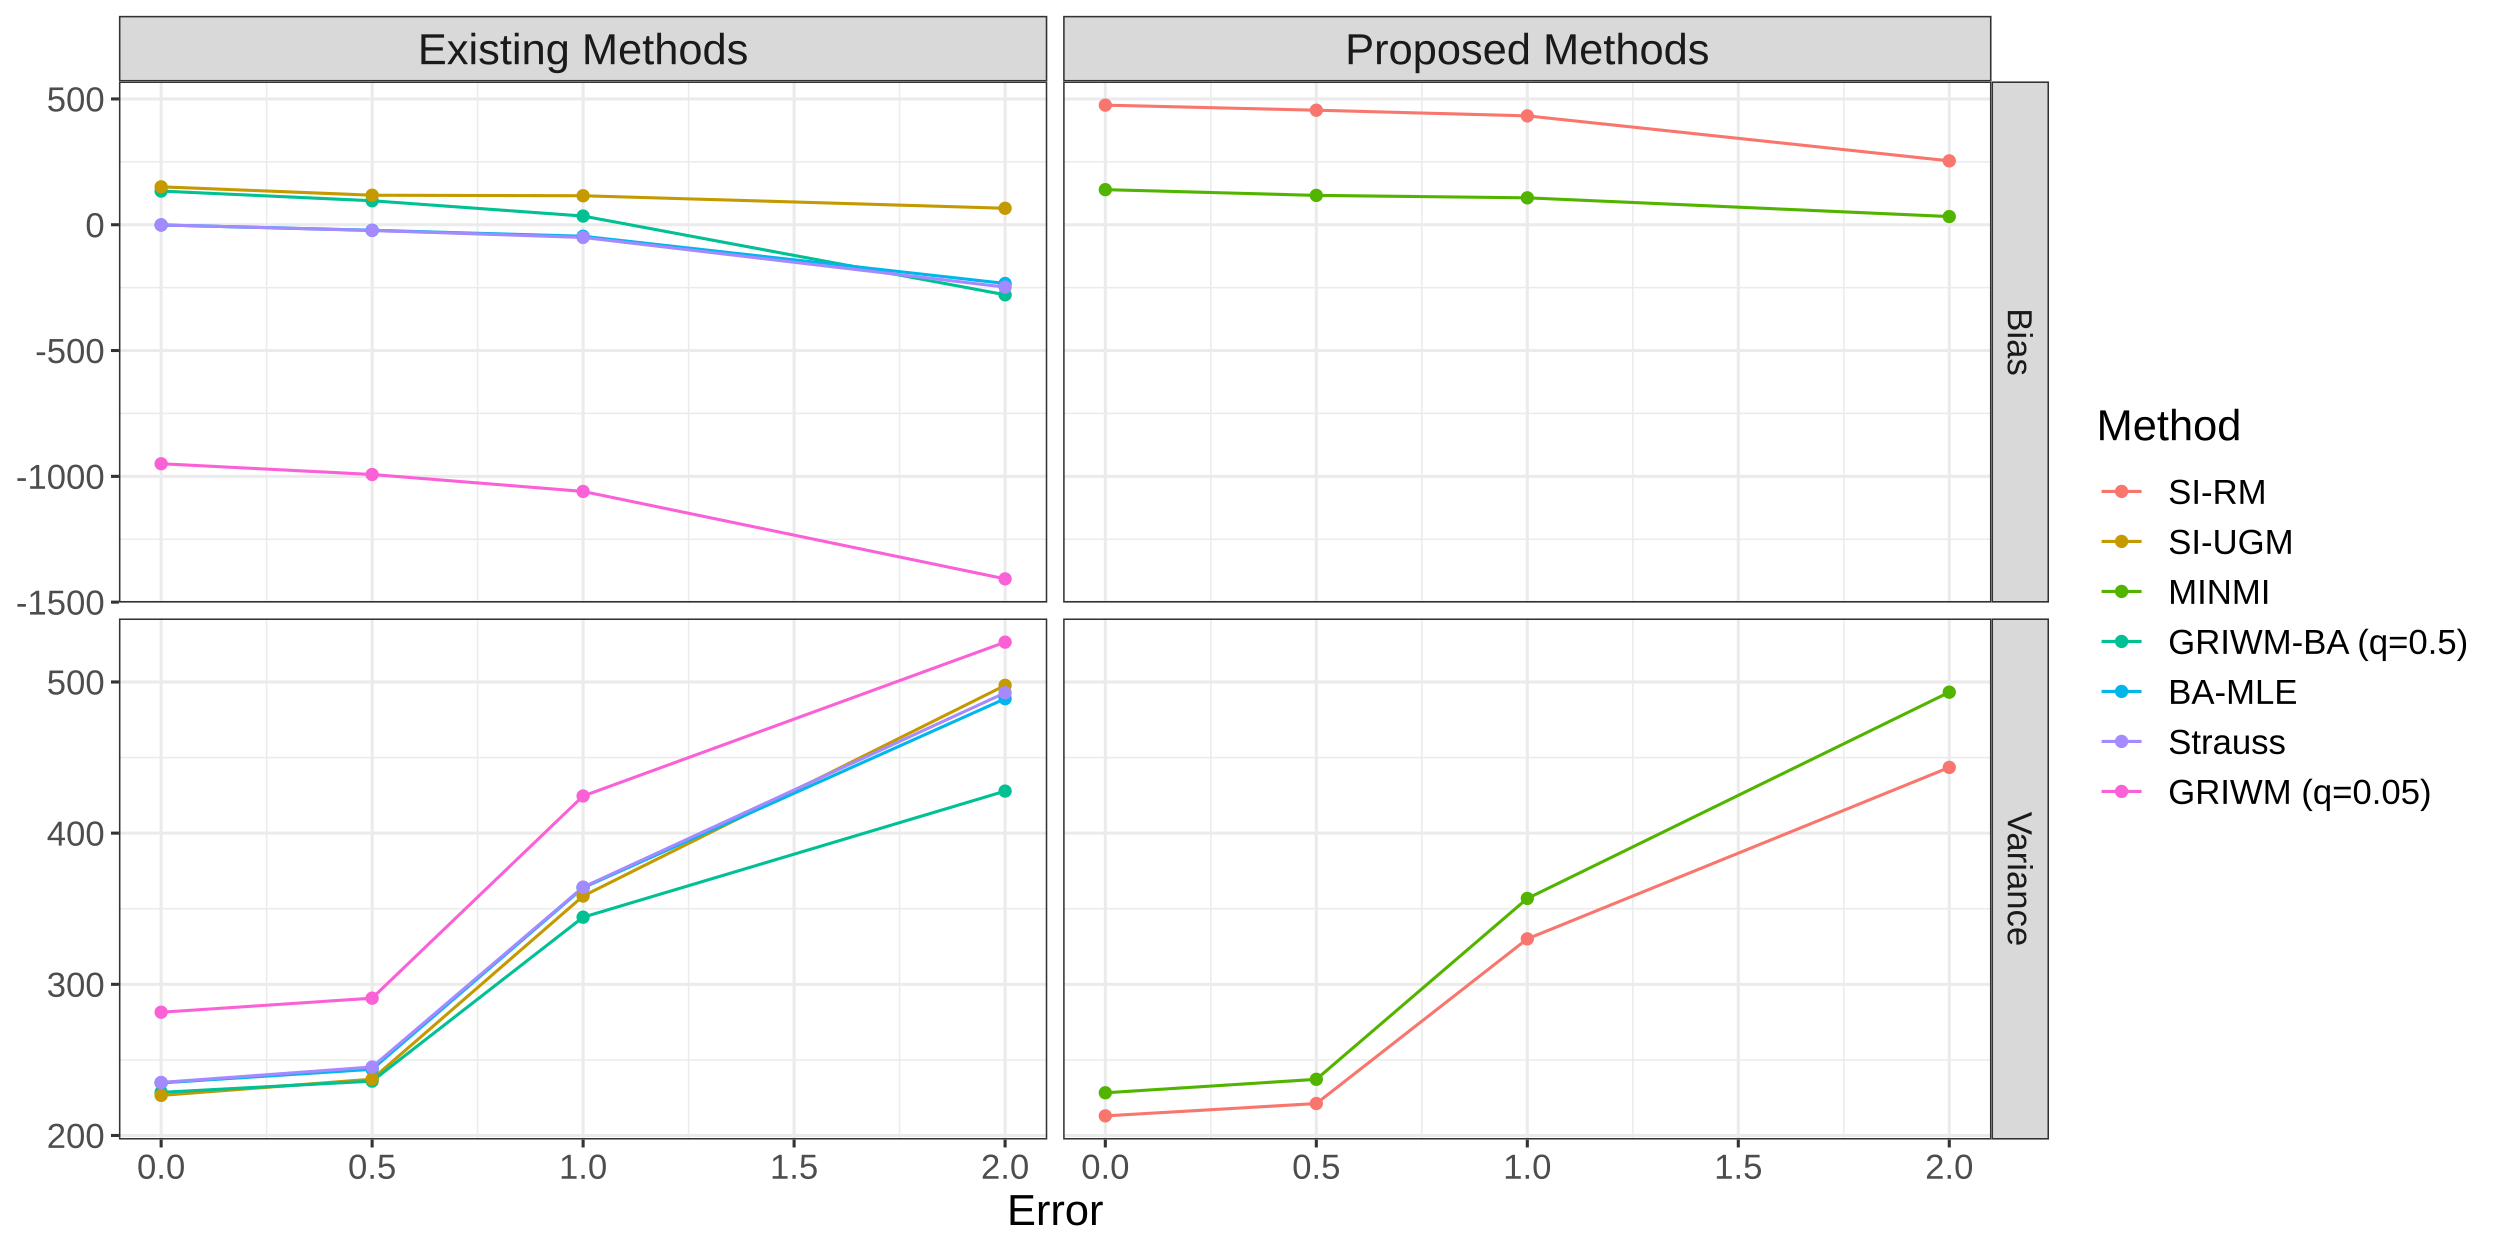
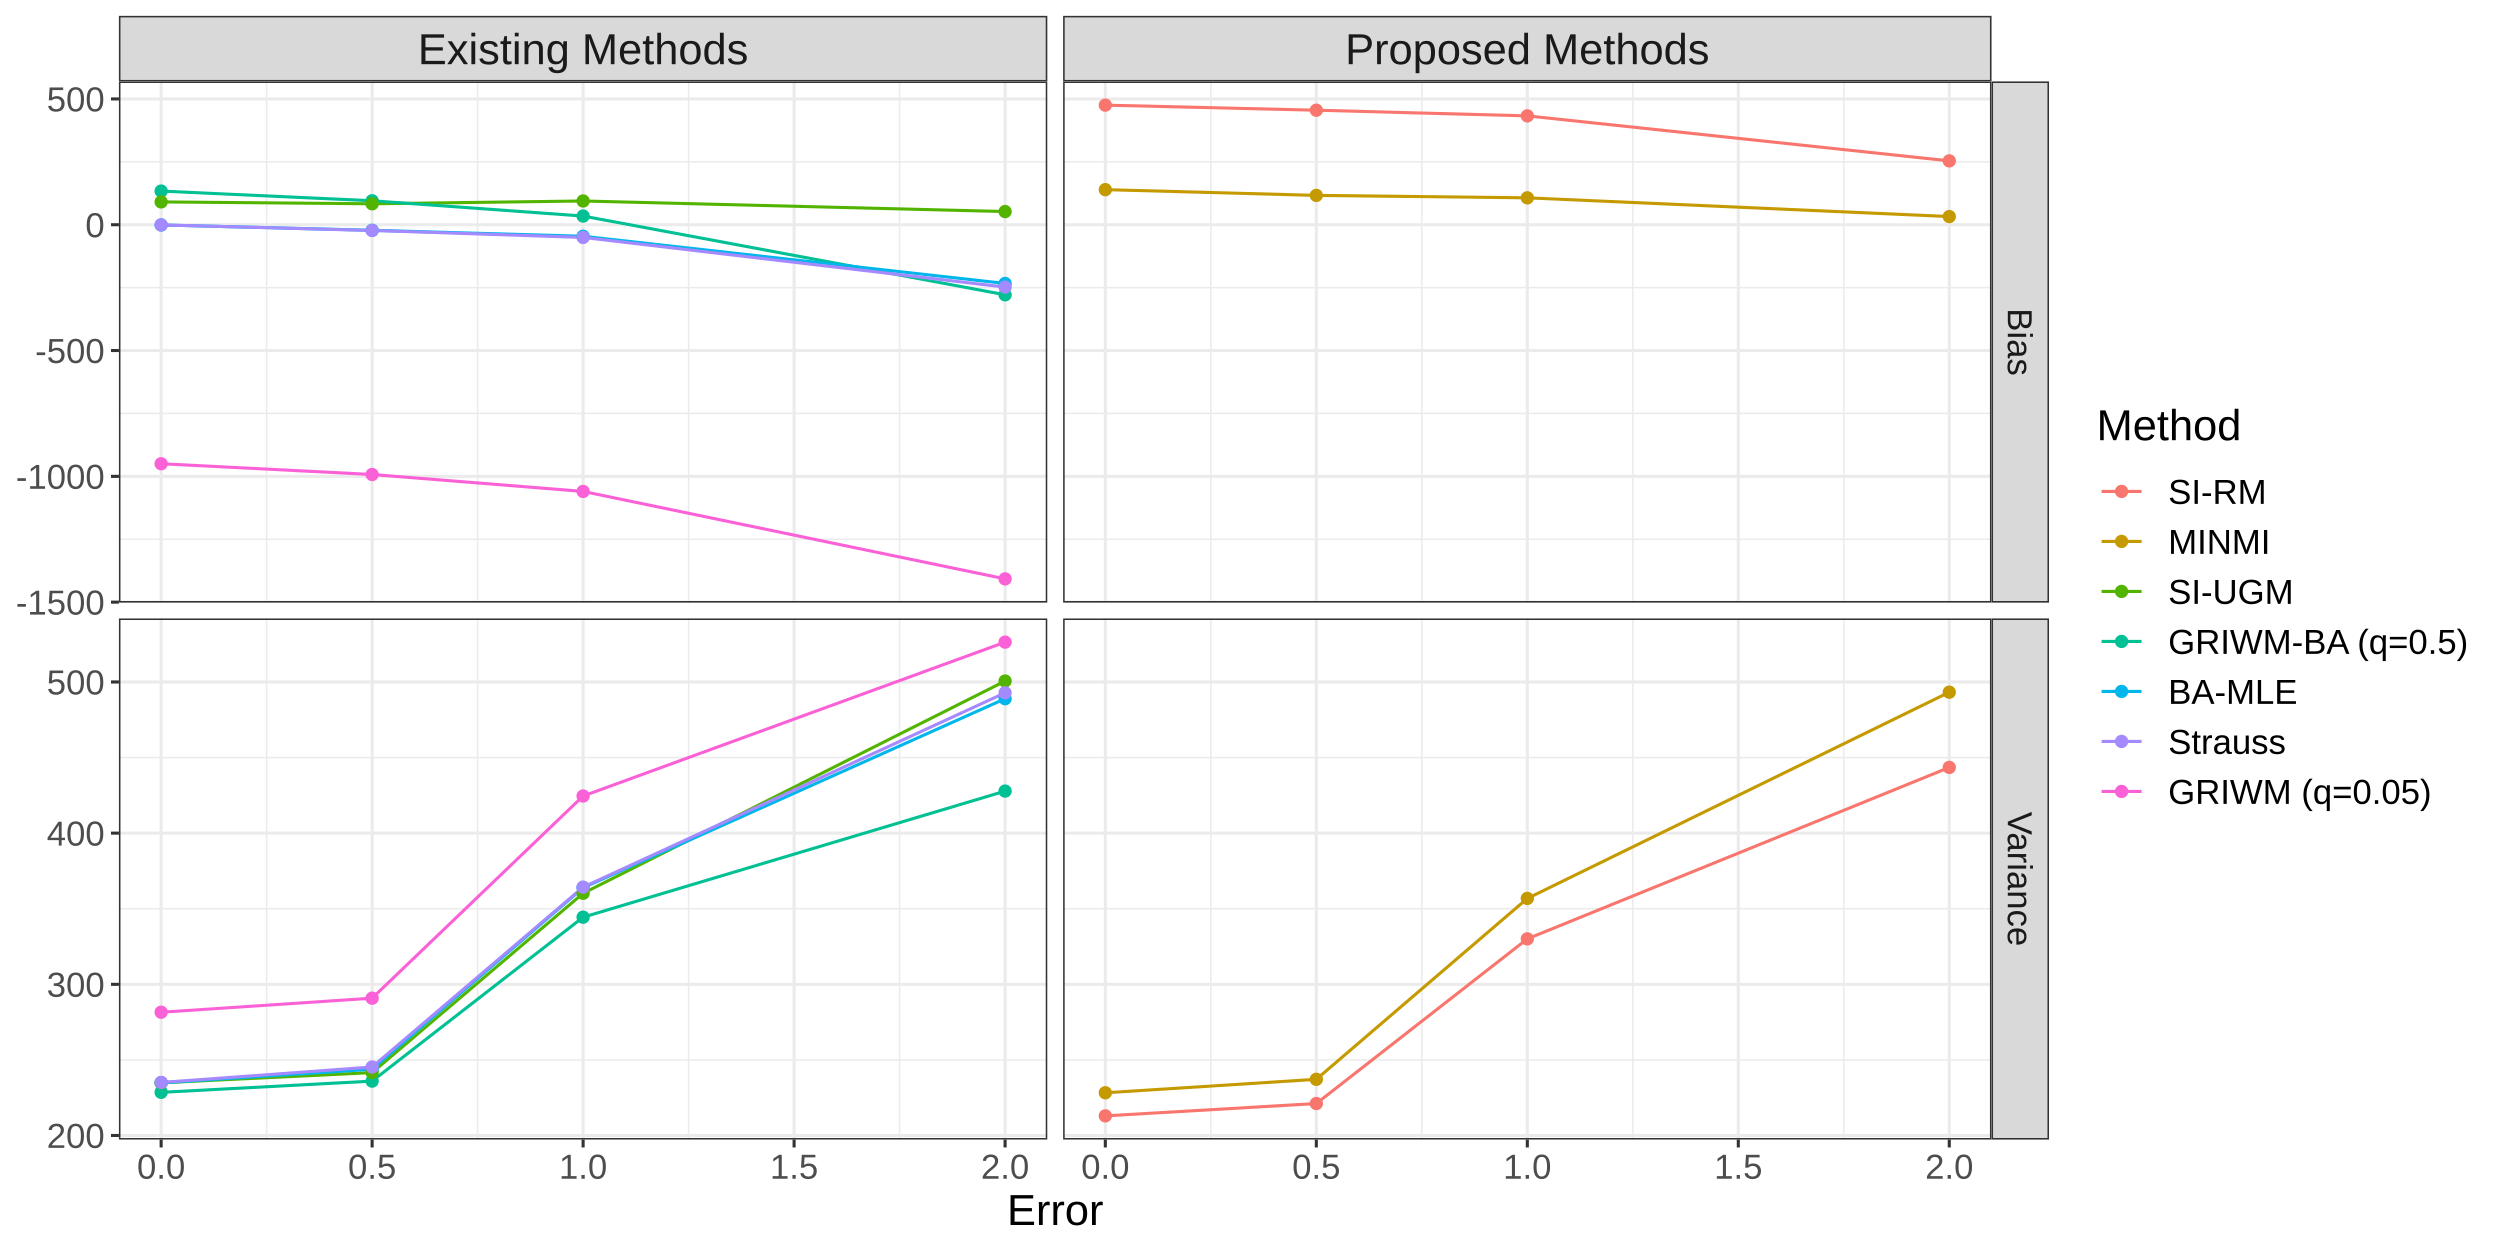
<svg xmlns="http://www.w3.org/2000/svg" class="svglite" width="864.00pt" height="432.00pt" viewBox="0 0 864.00 432.00">
  <defs>
    <style type="text/css">
    .svglite line, .svglite polyline, .svglite polygon, .svglite path, .svglite rect, .svglite circle {
      fill: none;
      stroke: #000000;
      stroke-linecap: round;
      stroke-linejoin: round;
      stroke-miterlimit: 10.00;
    }
    .svglite text {
      white-space: pre;
    }
  </style>
  </defs>
  <rect width="100%" height="100%" style="stroke: none; fill: #FFFFFF;" />
  <defs>
    <clipPath id="cpMC4wMHw4NjQuMDB8MC4wMHw0MzIuMDA=">
      <rect x="0.00" y="0.00" width="864.00" height="432.00" />
    </clipPath>
  </defs>
  <g clip-path="url(#cpMC4wMHw4NjQuMDB8MC4wMHw0MzIuMDA=)">
    <rect x="0.00" y="0" width="864.00" height="432.00" style="stroke-width: 1.07; stroke: #FFFFFF; fill: #FFFFFF;" />
  </g>
  <defs>
    <clipPath id="cpNDEuMTB8MzYxLjk0fDI4LjE1fDIwOC4yNQ==">
      <rect x="41.10" y="28.15" width="320.84" height="180.10" />
    </clipPath>
  </defs>
  <g clip-path="url(#cpNDEuMTB8MzYxLjk0fDI4LjE1fDIwOC4yNQ==)">
    <rect x="41.10" y="28.15" width="320.84" height="180.10" style="stroke-width: 1.07; stroke: none; fill: #FFFFFF;" />
    <polyline points="41.10,186.37 361.94,186.37 " style="stroke-width: 0.53; stroke: #EBEBEB; stroke-linecap: butt;" />
    <polyline points="41.10,142.89 361.94,142.89 " style="stroke-width: 0.53; stroke: #EBEBEB; stroke-linecap: butt;" />
    <polyline points="41.10,99.41 361.94,99.41 " style="stroke-width: 0.53; stroke: #EBEBEB; stroke-linecap: butt;" />
    <polyline points="41.10,55.93 361.94,55.93 " style="stroke-width: 0.53; stroke: #EBEBEB; stroke-linecap: butt;" />
    <polyline points="92.15,208.25 92.15,28.15 " style="stroke-width: 0.53; stroke: #EBEBEB; stroke-linecap: butt;" />
    <polyline points="165.06,208.25 165.06,28.15 " style="stroke-width: 0.53; stroke: #EBEBEB; stroke-linecap: butt;" />
    <polyline points="237.98,208.25 237.98,28.15 " style="stroke-width: 0.53; stroke: #EBEBEB; stroke-linecap: butt;" />
    <polyline points="310.90,208.25 310.90,28.15 " style="stroke-width: 0.53; stroke: #EBEBEB; stroke-linecap: butt;" />
    <polyline points="41.10,208.10 361.94,208.10 " style="stroke-width: 1.07; stroke: #EBEBEB; stroke-linecap: butt;" />
    <polyline points="41.10,164.63 361.94,164.63 " style="stroke-width: 1.07; stroke: #EBEBEB; stroke-linecap: butt;" />
    <polyline points="41.10,121.15 361.94,121.15 " style="stroke-width: 1.07; stroke: #EBEBEB; stroke-linecap: butt;" />
    <polyline points="41.10,77.67 361.94,77.67 " style="stroke-width: 1.07; stroke: #EBEBEB; stroke-linecap: butt;" />
    <polyline points="41.10,34.19 361.94,34.19 " style="stroke-width: 1.07; stroke: #EBEBEB; stroke-linecap: butt;" />
    <polyline points="55.69,208.25 55.69,28.15 " style="stroke-width: 1.07; stroke: #EBEBEB; stroke-linecap: butt;" />
    <polyline points="128.61,208.25 128.61,28.15 " style="stroke-width: 1.07; stroke: #EBEBEB; stroke-linecap: butt;" />
    <polyline points="201.52,208.25 201.52,28.15 " style="stroke-width: 1.07; stroke: #EBEBEB; stroke-linecap: butt;" />
    <polyline points="274.44,208.25 274.44,28.15 " style="stroke-width: 1.07; stroke: #EBEBEB; stroke-linecap: butt;" />
    <polyline points="347.36,208.25 347.36,28.15 " style="stroke-width: 1.07; stroke: #EBEBEB; stroke-linecap: butt;" />
-     <polyline points="55.69,64.57 128.61,67.47 201.52,67.65 347.36,71.98 " style="stroke-width: 1.07; stroke: #C49A00; stroke-linecap: butt;" />
+     <polyline points="55.69,69.78 128.61,70.43 201.52,69.46 347.36,73.12 " style="stroke-width: 1.07; stroke: #53B400; stroke-linecap: butt;" />
    <polyline points="55.69,66.04 128.61,69.39 201.52,74.67 347.36,101.88 " style="stroke-width: 1.07; stroke: #00C094; stroke-linecap: butt;" />
    <polyline points="55.69,77.75 128.61,79.59 201.52,81.65 347.36,97.97 " style="stroke-width: 1.07; stroke: #00B6EB; stroke-linecap: butt;" />
    <polyline points="55.69,77.73 128.61,79.65 201.52,82.06 347.36,99.23 " style="stroke-width: 1.07; stroke: #A58AFF; stroke-linecap: butt;" />
    <polyline points="55.69,160.27 128.61,163.99 201.52,169.84 347.36,200.06 " style="stroke-width: 1.07; stroke: #FB61D7; stroke-linecap: butt;" />
    <circle cx="55.69" cy="77.75" r="1.95" style="stroke-width: 0.71; stroke: #00B6EB; fill: #00B6EB;" />
    <circle cx="55.69" cy="66.04" r="1.95" style="stroke-width: 0.71; stroke: #00C094; fill: #00C094;" />
    <circle cx="55.69" cy="160.27" r="1.95" style="stroke-width: 0.71; stroke: #FB61D7; fill: #FB61D7;" />
-     <circle cx="55.69" cy="64.57" r="1.95" style="stroke-width: 0.71; stroke: #C49A00; fill: #C49A00;" />
+     <circle cx="55.69" cy="69.78" r="1.95" style="stroke-width: 0.71; stroke: #53B400; fill: #53B400;" />
    <circle cx="55.69" cy="77.73" r="1.95" style="stroke-width: 0.71; stroke: #A58AFF; fill: #A58AFF;" />
    <circle cx="128.61" cy="79.59" r="1.95" style="stroke-width: 0.71; stroke: #00B6EB; fill: #00B6EB;" />
    <circle cx="128.61" cy="69.39" r="1.95" style="stroke-width: 0.71; stroke: #00C094; fill: #00C094;" />
    <circle cx="128.61" cy="163.99" r="1.95" style="stroke-width: 0.71; stroke: #FB61D7; fill: #FB61D7;" />
-     <circle cx="128.61" cy="67.47" r="1.95" style="stroke-width: 0.71; stroke: #C49A00; fill: #C49A00;" />
+     <circle cx="128.61" cy="70.43" r="1.95" style="stroke-width: 0.71; stroke: #53B400; fill: #53B400;" />
    <circle cx="128.61" cy="79.65" r="1.95" style="stroke-width: 0.71; stroke: #A58AFF; fill: #A58AFF;" />
    <circle cx="201.52" cy="81.65" r="1.95" style="stroke-width: 0.71; stroke: #00B6EB; fill: #00B6EB;" />
    <circle cx="201.52" cy="74.67" r="1.95" style="stroke-width: 0.71; stroke: #00C094; fill: #00C094;" />
    <circle cx="201.52" cy="169.84" r="1.95" style="stroke-width: 0.71; stroke: #FB61D7; fill: #FB61D7;" />
-     <circle cx="201.52" cy="67.65" r="1.95" style="stroke-width: 0.71; stroke: #C49A00; fill: #C49A00;" />
+     <circle cx="201.52" cy="69.46" r="1.95" style="stroke-width: 0.71; stroke: #53B400; fill: #53B400;" />
    <circle cx="201.52" cy="82.06" r="1.95" style="stroke-width: 0.71; stroke: #A58AFF; fill: #A58AFF;" />
    <circle cx="347.36" cy="97.97" r="1.95" style="stroke-width: 0.71; stroke: #00B6EB; fill: #00B6EB;" />
    <circle cx="347.36" cy="101.88" r="1.95" style="stroke-width: 0.71; stroke: #00C094; fill: #00C094;" />
    <circle cx="347.36" cy="200.06" r="1.95" style="stroke-width: 0.71; stroke: #FB61D7; fill: #FB61D7;" />
-     <circle cx="347.36" cy="71.98" r="1.95" style="stroke-width: 0.71; stroke: #C49A00; fill: #C49A00;" />
+     <circle cx="347.36" cy="73.12" r="1.95" style="stroke-width: 0.71; stroke: #53B400; fill: #53B400;" />
    <circle cx="347.36" cy="99.23" r="1.95" style="stroke-width: 0.71; stroke: #A58AFF; fill: #A58AFF;" />
    <rect x="41.10" y="28.15" width="320.84" height="180.10" style="stroke-width: 1.07; stroke: #333333;" />
  </g>
  <g clip-path="url(#cpMC4wMHw4NjQuMDB8MC4wMHw0MzIuMDA=)">
</g>
  <defs>
    <clipPath id="cpNDEuMTB8MzYxLjk0fDIxMy43M3wzOTMuODM=">
      <rect x="41.10" y="213.73" width="320.84" height="180.10" />
    </clipPath>
  </defs>
  <g clip-path="url(#cpNDEuMTB8MzYxLjk0fDIxMy43M3wzOTMuODM=)">
    <rect x="41.10" y="213.73" width="320.84" height="180.10" style="stroke-width: 1.07; stroke: none; fill: #FFFFFF;" />
    <polyline points="41.10,366.30 361.94,366.30 " style="stroke-width: 0.53; stroke: #EBEBEB; stroke-linecap: butt;" />
    <polyline points="41.10,314.05 361.94,314.05 " style="stroke-width: 0.53; stroke: #EBEBEB; stroke-linecap: butt;" />
    <polyline points="41.10,261.81 361.94,261.81 " style="stroke-width: 0.53; stroke: #EBEBEB; stroke-linecap: butt;" />
    <polyline points="92.15,393.83 92.15,213.73 " style="stroke-width: 0.53; stroke: #EBEBEB; stroke-linecap: butt;" />
    <polyline points="165.06,393.83 165.06,213.73 " style="stroke-width: 0.53; stroke: #EBEBEB; stroke-linecap: butt;" />
    <polyline points="237.98,393.83 237.98,213.73 " style="stroke-width: 0.53; stroke: #EBEBEB; stroke-linecap: butt;" />
    <polyline points="310.90,393.83 310.90,213.73 " style="stroke-width: 0.53; stroke: #EBEBEB; stroke-linecap: butt;" />
    <polyline points="41.10,392.42 361.94,392.42 " style="stroke-width: 1.07; stroke: #EBEBEB; stroke-linecap: butt;" />
    <polyline points="41.10,340.18 361.94,340.18 " style="stroke-width: 1.07; stroke: #EBEBEB; stroke-linecap: butt;" />
    <polyline points="41.10,287.93 361.94,287.93 " style="stroke-width: 1.07; stroke: #EBEBEB; stroke-linecap: butt;" />
    <polyline points="41.10,235.69 361.94,235.69 " style="stroke-width: 1.07; stroke: #EBEBEB; stroke-linecap: butt;" />
    <polyline points="55.69,393.83 55.69,213.73 " style="stroke-width: 1.07; stroke: #EBEBEB; stroke-linecap: butt;" />
    <polyline points="128.61,393.83 128.61,213.73 " style="stroke-width: 1.07; stroke: #EBEBEB; stroke-linecap: butt;" />
    <polyline points="201.52,393.83 201.52,213.73 " style="stroke-width: 1.07; stroke: #EBEBEB; stroke-linecap: butt;" />
    <polyline points="274.44,393.83 274.44,213.73 " style="stroke-width: 1.07; stroke: #EBEBEB; stroke-linecap: butt;" />
    <polyline points="347.36,393.83 347.36,213.73 " style="stroke-width: 1.07; stroke: #EBEBEB; stroke-linecap: butt;" />
-     <polyline points="55.69,378.57 128.61,372.95 201.52,309.67 347.36,236.86 " style="stroke-width: 1.07; stroke: #C49A00; stroke-linecap: butt;" />
+     <polyline points="55.69,374.20 128.61,370.69 201.52,308.72 347.36,235.37 " style="stroke-width: 1.07; stroke: #53B400; stroke-linecap: butt;" />
    <polyline points="55.69,377.51 128.61,373.63 201.52,316.98 347.36,273.40 " style="stroke-width: 1.07; stroke: #00C094; stroke-linecap: butt;" />
    <polyline points="55.69,374.24 128.61,369.54 201.52,306.80 347.36,241.47 " style="stroke-width: 1.07; stroke: #00B6EB; stroke-linecap: butt;" />
    <polyline points="55.69,374.09 128.61,368.75 201.52,306.59 347.36,239.43 " style="stroke-width: 1.07; stroke: #A58AFF; stroke-linecap: butt;" />
    <polyline points="55.69,349.82 128.61,344.97 201.52,275.10 347.36,221.92 " style="stroke-width: 1.07; stroke: #FB61D7; stroke-linecap: butt;" />
    <circle cx="55.69" cy="374.24" r="1.95" style="stroke-width: 0.71; stroke: #00B6EB; fill: #00B6EB;" />
    <circle cx="55.69" cy="377.51" r="1.95" style="stroke-width: 0.71; stroke: #00C094; fill: #00C094;" />
    <circle cx="55.69" cy="349.82" r="1.95" style="stroke-width: 0.71; stroke: #FB61D7; fill: #FB61D7;" />
-     <circle cx="55.69" cy="378.57" r="1.95" style="stroke-width: 0.71; stroke: #C49A00; fill: #C49A00;" />
+     <circle cx="55.69" cy="374.20" r="1.95" style="stroke-width: 0.71; stroke: #53B400; fill: #53B400;" />
    <circle cx="55.69" cy="374.09" r="1.95" style="stroke-width: 0.71; stroke: #A58AFF; fill: #A58AFF;" />
    <circle cx="128.61" cy="369.54" r="1.95" style="stroke-width: 0.71; stroke: #00B6EB; fill: #00B6EB;" />
    <circle cx="128.61" cy="373.63" r="1.95" style="stroke-width: 0.71; stroke: #00C094; fill: #00C094;" />
    <circle cx="128.61" cy="344.97" r="1.95" style="stroke-width: 0.71; stroke: #FB61D7; fill: #FB61D7;" />
-     <circle cx="128.61" cy="372.95" r="1.95" style="stroke-width: 0.71; stroke: #C49A00; fill: #C49A00;" />
+     <circle cx="128.61" cy="370.69" r="1.95" style="stroke-width: 0.71; stroke: #53B400; fill: #53B400;" />
    <circle cx="128.61" cy="368.75" r="1.95" style="stroke-width: 0.71; stroke: #A58AFF; fill: #A58AFF;" />
    <circle cx="201.52" cy="306.80" r="1.95" style="stroke-width: 0.71; stroke: #00B6EB; fill: #00B6EB;" />
    <circle cx="201.52" cy="316.98" r="1.95" style="stroke-width: 0.71; stroke: #00C094; fill: #00C094;" />
    <circle cx="201.52" cy="275.10" r="1.95" style="stroke-width: 0.71; stroke: #FB61D7; fill: #FB61D7;" />
-     <circle cx="201.52" cy="309.67" r="1.95" style="stroke-width: 0.71; stroke: #C49A00; fill: #C49A00;" />
+     <circle cx="201.52" cy="308.72" r="1.95" style="stroke-width: 0.71; stroke: #53B400; fill: #53B400;" />
    <circle cx="201.52" cy="306.59" r="1.95" style="stroke-width: 0.71; stroke: #A58AFF; fill: #A58AFF;" />
    <circle cx="347.36" cy="241.47" r="1.95" style="stroke-width: 0.71; stroke: #00B6EB; fill: #00B6EB;" />
    <circle cx="347.36" cy="273.40" r="1.95" style="stroke-width: 0.71; stroke: #00C094; fill: #00C094;" />
    <circle cx="347.36" cy="221.92" r="1.95" style="stroke-width: 0.71; stroke: #FB61D7; fill: #FB61D7;" />
-     <circle cx="347.36" cy="236.86" r="1.95" style="stroke-width: 0.71; stroke: #C49A00; fill: #C49A00;" />
+     <circle cx="347.36" cy="235.37" r="1.95" style="stroke-width: 0.71; stroke: #53B400; fill: #53B400;" />
    <circle cx="347.36" cy="239.43" r="1.95" style="stroke-width: 0.71; stroke: #A58AFF; fill: #A58AFF;" />
    <rect x="41.10" y="213.73" width="320.84" height="180.10" style="stroke-width: 1.07; stroke: #333333;" />
  </g>
  <g clip-path="url(#cpMC4wMHw4NjQuMDB8MC4wMHw0MzIuMDA=)">
</g>
  <defs>
    <clipPath id="cpMzY3LjQyfDY4OC4yNnwyOC4xNXwyMDguMjU=">
      <rect x="367.42" y="28.15" width="320.84" height="180.10" />
    </clipPath>
  </defs>
  <g clip-path="url(#cpMzY3LjQyfDY4OC4yNnwyOC4xNXwyMDguMjU=)">
    <rect x="367.42" y="28.15" width="320.84" height="180.10" style="stroke-width: 1.07; stroke: none; fill: #FFFFFF;" />
    <polyline points="367.42,186.37 688.26,186.37 " style="stroke-width: 0.53; stroke: #EBEBEB; stroke-linecap: butt;" />
    <polyline points="367.42,142.89 688.26,142.89 " style="stroke-width: 0.53; stroke: #EBEBEB; stroke-linecap: butt;" />
    <polyline points="367.42,99.41 688.26,99.41 " style="stroke-width: 0.53; stroke: #EBEBEB; stroke-linecap: butt;" />
    <polyline points="367.42,55.93 688.26,55.93 " style="stroke-width: 0.53; stroke: #EBEBEB; stroke-linecap: butt;" />
    <polyline points="418.46,208.25 418.46,28.15 " style="stroke-width: 0.53; stroke: #EBEBEB; stroke-linecap: butt;" />
    <polyline points="491.38,208.25 491.38,28.15 " style="stroke-width: 0.53; stroke: #EBEBEB; stroke-linecap: butt;" />
    <polyline points="564.30,208.25 564.30,28.15 " style="stroke-width: 0.53; stroke: #EBEBEB; stroke-linecap: butt;" />
    <polyline points="637.22,208.25 637.22,28.15 " style="stroke-width: 0.53; stroke: #EBEBEB; stroke-linecap: butt;" />
    <polyline points="367.42,208.10 688.26,208.10 " style="stroke-width: 1.07; stroke: #EBEBEB; stroke-linecap: butt;" />
    <polyline points="367.42,164.63 688.26,164.63 " style="stroke-width: 1.07; stroke: #EBEBEB; stroke-linecap: butt;" />
    <polyline points="367.42,121.15 688.26,121.15 " style="stroke-width: 1.07; stroke: #EBEBEB; stroke-linecap: butt;" />
    <polyline points="367.42,77.67 688.26,77.67 " style="stroke-width: 1.07; stroke: #EBEBEB; stroke-linecap: butt;" />
    <polyline points="367.42,34.19 688.26,34.19 " style="stroke-width: 1.07; stroke: #EBEBEB; stroke-linecap: butt;" />
    <polyline points="382.00,208.25 382.00,28.15 " style="stroke-width: 1.07; stroke: #EBEBEB; stroke-linecap: butt;" />
    <polyline points="454.92,208.25 454.92,28.15 " style="stroke-width: 1.07; stroke: #EBEBEB; stroke-linecap: butt;" />
    <polyline points="527.84,208.25 527.84,28.15 " style="stroke-width: 1.07; stroke: #EBEBEB; stroke-linecap: butt;" />
    <polyline points="600.76,208.25 600.76,28.15 " style="stroke-width: 1.07; stroke: #EBEBEB; stroke-linecap: butt;" />
    <polyline points="673.67,208.25 673.67,28.15 " style="stroke-width: 1.07; stroke: #EBEBEB; stroke-linecap: butt;" />
    <polyline points="382.00,36.34 454.92,38.09 527.84,40.05 673.67,55.60 " style="stroke-width: 1.07; stroke: #F8766D; stroke-linecap: butt;" />
-     <polyline points="382.00,65.54 454.92,67.53 527.84,68.37 673.67,74.85 " style="stroke-width: 1.07; stroke: #53B400; stroke-linecap: butt;" />
-     <circle cx="382.00" cy="65.54" r="1.95" style="stroke-width: 0.71; stroke: #53B400; fill: #53B400;" />
+     <polyline points="382.00,65.54 454.92,67.53 527.84,68.37 673.67,74.85 " style="stroke-width: 1.07; stroke: #C49A00; stroke-linecap: butt;" />
+     <circle cx="382.00" cy="65.54" r="1.95" style="stroke-width: 0.71; stroke: #C49A00; fill: #C49A00;" />
    <circle cx="382.00" cy="36.34" r="1.95" style="stroke-width: 0.71; stroke: #F8766D; fill: #F8766D;" />
-     <circle cx="454.92" cy="67.53" r="1.95" style="stroke-width: 0.71; stroke: #53B400; fill: #53B400;" />
+     <circle cx="454.92" cy="67.53" r="1.95" style="stroke-width: 0.71; stroke: #C49A00; fill: #C49A00;" />
    <circle cx="454.92" cy="38.09" r="1.95" style="stroke-width: 0.71; stroke: #F8766D; fill: #F8766D;" />
-     <circle cx="527.84" cy="68.37" r="1.95" style="stroke-width: 0.71; stroke: #53B400; fill: #53B400;" />
+     <circle cx="527.84" cy="68.37" r="1.95" style="stroke-width: 0.71; stroke: #C49A00; fill: #C49A00;" />
    <circle cx="527.84" cy="40.05" r="1.95" style="stroke-width: 0.71; stroke: #F8766D; fill: #F8766D;" />
-     <circle cx="673.67" cy="74.85" r="1.95" style="stroke-width: 0.71; stroke: #53B400; fill: #53B400;" />
+     <circle cx="673.67" cy="74.85" r="1.95" style="stroke-width: 0.71; stroke: #C49A00; fill: #C49A00;" />
    <circle cx="673.67" cy="55.60" r="1.95" style="stroke-width: 0.71; stroke: #F8766D; fill: #F8766D;" />
    <rect x="367.42" y="28.15" width="320.84" height="180.10" style="stroke-width: 1.07; stroke: #333333;" />
  </g>
  <g clip-path="url(#cpMC4wMHw4NjQuMDB8MC4wMHw0MzIuMDA=)">
</g>
  <defs>
    <clipPath id="cpMzY3LjQyfDY4OC4yNnwyMTMuNzN8MzkzLjgz">
      <rect x="367.42" y="213.73" width="320.84" height="180.10" />
    </clipPath>
  </defs>
  <g clip-path="url(#cpMzY3LjQyfDY4OC4yNnwyMTMuNzN8MzkzLjgz)">
    <rect x="367.42" y="213.73" width="320.84" height="180.10" style="stroke-width: 1.07; stroke: none; fill: #FFFFFF;" />
    <polyline points="367.42,366.30 688.26,366.30 " style="stroke-width: 0.53; stroke: #EBEBEB; stroke-linecap: butt;" />
    <polyline points="367.42,314.05 688.26,314.05 " style="stroke-width: 0.53; stroke: #EBEBEB; stroke-linecap: butt;" />
    <polyline points="367.42,261.81 688.26,261.81 " style="stroke-width: 0.53; stroke: #EBEBEB; stroke-linecap: butt;" />
    <polyline points="418.46,393.83 418.46,213.73 " style="stroke-width: 0.53; stroke: #EBEBEB; stroke-linecap: butt;" />
    <polyline points="491.38,393.83 491.38,213.73 " style="stroke-width: 0.53; stroke: #EBEBEB; stroke-linecap: butt;" />
    <polyline points="564.30,393.83 564.30,213.73 " style="stroke-width: 0.53; stroke: #EBEBEB; stroke-linecap: butt;" />
    <polyline points="637.22,393.83 637.22,213.73 " style="stroke-width: 0.53; stroke: #EBEBEB; stroke-linecap: butt;" />
    <polyline points="367.42,392.42 688.26,392.42 " style="stroke-width: 1.07; stroke: #EBEBEB; stroke-linecap: butt;" />
    <polyline points="367.42,340.18 688.26,340.18 " style="stroke-width: 1.07; stroke: #EBEBEB; stroke-linecap: butt;" />
    <polyline points="367.42,287.93 688.26,287.93 " style="stroke-width: 1.07; stroke: #EBEBEB; stroke-linecap: butt;" />
    <polyline points="367.42,235.69 688.26,235.69 " style="stroke-width: 1.07; stroke: #EBEBEB; stroke-linecap: butt;" />
    <polyline points="382.00,393.83 382.00,213.73 " style="stroke-width: 1.07; stroke: #EBEBEB; stroke-linecap: butt;" />
    <polyline points="454.92,393.83 454.92,213.73 " style="stroke-width: 1.07; stroke: #EBEBEB; stroke-linecap: butt;" />
    <polyline points="527.84,393.83 527.84,213.73 " style="stroke-width: 1.07; stroke: #EBEBEB; stroke-linecap: butt;" />
    <polyline points="600.76,393.83 600.76,213.73 " style="stroke-width: 1.07; stroke: #EBEBEB; stroke-linecap: butt;" />
    <polyline points="673.67,393.83 673.67,213.73 " style="stroke-width: 1.07; stroke: #EBEBEB; stroke-linecap: butt;" />
    <polyline points="382.00,385.64 454.92,381.38 527.84,324.47 673.67,265.22 " style="stroke-width: 1.07; stroke: #F8766D; stroke-linecap: butt;" />
-     <polyline points="382.00,377.66 454.92,373.01 527.84,310.50 673.67,239.22 " style="stroke-width: 1.07; stroke: #53B400; stroke-linecap: butt;" />
-     <circle cx="382.00" cy="377.66" r="1.95" style="stroke-width: 0.71; stroke: #53B400; fill: #53B400;" />
+     <polyline points="382.00,377.66 454.92,373.01 527.84,310.50 673.67,239.22 " style="stroke-width: 1.07; stroke: #C49A00; stroke-linecap: butt;" />
+     <circle cx="382.00" cy="377.66" r="1.95" style="stroke-width: 0.71; stroke: #C49A00; fill: #C49A00;" />
    <circle cx="382.00" cy="385.64" r="1.95" style="stroke-width: 0.71; stroke: #F8766D; fill: #F8766D;" />
-     <circle cx="454.92" cy="373.01" r="1.95" style="stroke-width: 0.71; stroke: #53B400; fill: #53B400;" />
+     <circle cx="454.92" cy="373.01" r="1.95" style="stroke-width: 0.71; stroke: #C49A00; fill: #C49A00;" />
    <circle cx="454.92" cy="381.38" r="1.95" style="stroke-width: 0.71; stroke: #F8766D; fill: #F8766D;" />
-     <circle cx="527.84" cy="310.50" r="1.95" style="stroke-width: 0.71; stroke: #53B400; fill: #53B400;" />
+     <circle cx="527.84" cy="310.50" r="1.95" style="stroke-width: 0.71; stroke: #C49A00; fill: #C49A00;" />
    <circle cx="527.84" cy="324.47" r="1.95" style="stroke-width: 0.71; stroke: #F8766D; fill: #F8766D;" />
-     <circle cx="673.67" cy="239.22" r="1.95" style="stroke-width: 0.71; stroke: #53B400; fill: #53B400;" />
+     <circle cx="673.67" cy="239.22" r="1.95" style="stroke-width: 0.71; stroke: #C49A00; fill: #C49A00;" />
    <circle cx="673.67" cy="265.22" r="1.95" style="stroke-width: 0.71; stroke: #F8766D; fill: #F8766D;" />
    <rect x="367.42" y="213.73" width="320.84" height="180.10" style="stroke-width: 1.07; stroke: #333333;" />
  </g>
  <g clip-path="url(#cpMC4wMHw4NjQuMDB8MC4wMHw0MzIuMDA=)">
</g>
  <defs>
    <clipPath id="cpNDEuMTB8MzYxLjk0fDUuNDh8MjguMTU=">
      <rect x="41.10" y="5.48" width="320.84" height="22.67" />
    </clipPath>
  </defs>
  <g clip-path="url(#cpNDEuMTB8MzYxLjk0fDUuNDh8MjguMTU=)">
    <rect x="41.10" y="5.48" width="320.84" height="22.67" style="stroke-width: 1.07; stroke: #333333; fill: #D9D9D9;" />
    <text x="201.52" y="22.19" text-anchor="middle" style="font-size: 15.00px;fill: #1A1A1A; font-family: &quot;Arial&quot;;" textLength="114.20px" lengthAdjust="spacingAndGlyphs">Existing Methods</text>
  </g>
  <g clip-path="url(#cpMC4wMHw4NjQuMDB8MC4wMHw0MzIuMDA=)">
</g>
  <defs>
    <clipPath id="cpMzY3LjQyfDY4OC4yNnw1LjQ4fDI4LjE1">
      <rect x="367.42" y="5.48" width="320.84" height="22.67" />
    </clipPath>
  </defs>
  <g clip-path="url(#cpMzY3LjQyfDY4OC4yNnw1LjQ4fDI4LjE1)">
    <rect x="367.42" y="5.48" width="320.84" height="22.67" style="stroke-width: 1.07; stroke: #333333; fill: #D9D9D9;" />
    <text x="527.84" y="22.19" text-anchor="middle" style="font-size: 15.00px;fill: #1A1A1A; font-family: &quot;Arial&quot;;" textLength="125.87px" lengthAdjust="spacingAndGlyphs">Proposed Methods</text>
  </g>
  <g clip-path="url(#cpMC4wMHw4NjQuMDB8MC4wMHw0MzIuMDA=)">
</g>
  <defs>
    <clipPath id="cpNjg4LjI2fDcwOC4xNHwyOC4xNXwyMDguMjU=">
      <rect x="688.26" y="28.15" width="19.88" height="180.10" />
    </clipPath>
  </defs>
  <g clip-path="url(#cpNjg4LjI2fDcwOC4xNHwyOC4xNXwyMDguMjU=)">
    <rect x="688.26" y="28.15" width="19.88" height="180.10" style="stroke-width: 1.07; stroke: #333333; fill: #D9D9D9;" />
    <text transform="translate(693.90,118.20) rotate(90)" text-anchor="middle" style="font-size: 12.00px;fill: #1A1A1A; font-family: &quot;Arial&quot;;" textLength="23.35px" lengthAdjust="spacingAndGlyphs">Bias</text>
  </g>
  <g clip-path="url(#cpMC4wMHw4NjQuMDB8MC4wMHw0MzIuMDA=)">
</g>
  <defs>
    <clipPath id="cpNjg4LjI2fDcwOC4xNHwyMTMuNzN8MzkzLjgz">
      <rect x="688.26" y="213.73" width="19.88" height="180.10" />
    </clipPath>
  </defs>
  <g clip-path="url(#cpNjg4LjI2fDcwOC4xNHwyMTMuNzN8MzkzLjgz)">
    <rect x="688.26" y="213.73" width="19.88" height="180.10" style="stroke-width: 1.07; stroke: #333333; fill: #D9D9D9;" />
    <text transform="translate(693.90,303.78) rotate(90)" text-anchor="middle" style="font-size: 12.00px;fill: #1A1A1A; font-family: &quot;Arial&quot;;" textLength="46.48px" lengthAdjust="spacingAndGlyphs">Variance</text>
  </g>
  <g clip-path="url(#cpMC4wMHw4NjQuMDB8MC4wMHw0MzIuMDA=)">
    <polyline points="55.69,396.57 55.69,393.83 " style="stroke-width: 1.07; stroke: #333333; stroke-linecap: butt;" />
    <polyline points="128.61,396.57 128.61,393.83 " style="stroke-width: 1.07; stroke: #333333; stroke-linecap: butt;" />
    <polyline points="201.52,396.57 201.52,393.83 " style="stroke-width: 1.07; stroke: #333333; stroke-linecap: butt;" />
    <polyline points="274.44,396.57 274.44,393.83 " style="stroke-width: 1.07; stroke: #333333; stroke-linecap: butt;" />
    <polyline points="347.36,396.57 347.36,393.83 " style="stroke-width: 1.07; stroke: #333333; stroke-linecap: butt;" />
    <text x="55.69" y="407.36" text-anchor="middle" style="font-size: 12.00px;fill: #4D4D4D; font-family: &quot;Arial&quot;;" textLength="16.68px" lengthAdjust="spacingAndGlyphs">0.0</text>
    <text x="128.61" y="407.36" text-anchor="middle" style="font-size: 12.00px;fill: #4D4D4D; font-family: &quot;Arial&quot;;" textLength="16.68px" lengthAdjust="spacingAndGlyphs">0.5</text>
    <text x="201.52" y="407.36" text-anchor="middle" style="font-size: 12.00px;fill: #4D4D4D; font-family: &quot;Arial&quot;;" textLength="16.68px" lengthAdjust="spacingAndGlyphs">1.0</text>
    <text x="274.44" y="407.36" text-anchor="middle" style="font-size: 12.00px;fill: #4D4D4D; font-family: &quot;Arial&quot;;" textLength="16.68px" lengthAdjust="spacingAndGlyphs">1.5</text>
    <text x="347.36" y="407.36" text-anchor="middle" style="font-size: 12.00px;fill: #4D4D4D; font-family: &quot;Arial&quot;;" textLength="16.68px" lengthAdjust="spacingAndGlyphs">2.0</text>
    <polyline points="382.00,396.57 382.00,393.83 " style="stroke-width: 1.07; stroke: #333333; stroke-linecap: butt;" />
    <polyline points="454.92,396.57 454.92,393.83 " style="stroke-width: 1.07; stroke: #333333; stroke-linecap: butt;" />
    <polyline points="527.84,396.57 527.84,393.83 " style="stroke-width: 1.07; stroke: #333333; stroke-linecap: butt;" />
    <polyline points="600.76,396.57 600.76,393.83 " style="stroke-width: 1.07; stroke: #333333; stroke-linecap: butt;" />
    <polyline points="673.67,396.57 673.67,393.83 " style="stroke-width: 1.07; stroke: #333333; stroke-linecap: butt;" />
    <text x="382.00" y="407.36" text-anchor="middle" style="font-size: 12.00px;fill: #4D4D4D; font-family: &quot;Arial&quot;;" textLength="16.68px" lengthAdjust="spacingAndGlyphs">0.0</text>
    <text x="454.92" y="407.36" text-anchor="middle" style="font-size: 12.00px;fill: #4D4D4D; font-family: &quot;Arial&quot;;" textLength="16.68px" lengthAdjust="spacingAndGlyphs">0.5</text>
    <text x="527.84" y="407.36" text-anchor="middle" style="font-size: 12.00px;fill: #4D4D4D; font-family: &quot;Arial&quot;;" textLength="16.68px" lengthAdjust="spacingAndGlyphs">1.0</text>
    <text x="600.76" y="407.36" text-anchor="middle" style="font-size: 12.00px;fill: #4D4D4D; font-family: &quot;Arial&quot;;" textLength="16.68px" lengthAdjust="spacingAndGlyphs">1.5</text>
    <text x="673.67" y="407.36" text-anchor="middle" style="font-size: 12.00px;fill: #4D4D4D; font-family: &quot;Arial&quot;;" textLength="16.68px" lengthAdjust="spacingAndGlyphs">2.0</text>
    <text x="36.17" y="212.40" text-anchor="end" style="font-size: 12.00px;fill: #4D4D4D; font-family: &quot;Arial&quot;;" textLength="30.69px" lengthAdjust="spacingAndGlyphs">-1500</text>
    <text x="36.17" y="168.92" text-anchor="end" style="font-size: 12.00px;fill: #4D4D4D; font-family: &quot;Arial&quot;;" textLength="30.69px" lengthAdjust="spacingAndGlyphs">-1000</text>
    <text x="36.17" y="125.44" text-anchor="end" style="font-size: 12.00px;fill: #4D4D4D; font-family: &quot;Arial&quot;;" textLength="24.02px" lengthAdjust="spacingAndGlyphs">-500</text>
    <text x="36.17" y="81.97" text-anchor="end" style="font-size: 12.00px;fill: #4D4D4D; font-family: &quot;Arial&quot;;" textLength="6.67px" lengthAdjust="spacingAndGlyphs">0</text>
    <text x="36.17" y="38.49" text-anchor="end" style="font-size: 12.00px;fill: #4D4D4D; font-family: &quot;Arial&quot;;" textLength="20.02px" lengthAdjust="spacingAndGlyphs">500</text>
    <polyline points="38.36,208.10 41.10,208.10 " style="stroke-width: 1.07; stroke: #333333; stroke-linecap: butt;" />
    <polyline points="38.36,164.63 41.10,164.63 " style="stroke-width: 1.07; stroke: #333333; stroke-linecap: butt;" />
    <polyline points="38.36,121.15 41.10,121.15 " style="stroke-width: 1.07; stroke: #333333; stroke-linecap: butt;" />
    <polyline points="38.36,77.67 41.10,77.67 " style="stroke-width: 1.07; stroke: #333333; stroke-linecap: butt;" />
    <polyline points="38.36,34.19 41.10,34.19 " style="stroke-width: 1.07; stroke: #333333; stroke-linecap: butt;" />
    <text x="36.17" y="396.71" text-anchor="end" style="font-size: 12.00px;fill: #4D4D4D; font-family: &quot;Arial&quot;;" textLength="20.02px" lengthAdjust="spacingAndGlyphs">200</text>
    <text x="36.17" y="344.47" text-anchor="end" style="font-size: 12.00px;fill: #4D4D4D; font-family: &quot;Arial&quot;;" textLength="20.02px" lengthAdjust="spacingAndGlyphs">300</text>
    <text x="36.17" y="292.23" text-anchor="end" style="font-size: 12.00px;fill: #4D4D4D; font-family: &quot;Arial&quot;;" textLength="20.02px" lengthAdjust="spacingAndGlyphs">400</text>
    <text x="36.17" y="239.99" text-anchor="end" style="font-size: 12.00px;fill: #4D4D4D; font-family: &quot;Arial&quot;;" textLength="20.02px" lengthAdjust="spacingAndGlyphs">500</text>
    <polyline points="38.36,392.42 41.10,392.42 " style="stroke-width: 1.07; stroke: #333333; stroke-linecap: butt;" />
    <polyline points="38.36,340.18 41.10,340.18 " style="stroke-width: 1.07; stroke: #333333; stroke-linecap: butt;" />
    <polyline points="38.36,287.93 41.10,287.93 " style="stroke-width: 1.07; stroke: #333333; stroke-linecap: butt;" />
    <polyline points="38.36,235.69 41.10,235.69 " style="stroke-width: 1.07; stroke: #333333; stroke-linecap: butt;" />
    <text x="364.68" y="423.36" text-anchor="middle" style="font-size: 15.00px; font-family: &quot;Arial&quot;;" textLength="33.33px" lengthAdjust="spacingAndGlyphs">Error</text>
    <rect x="719.10" y="134.34" width="139.42" height="153.29" style="stroke-width: 1.07; stroke: none; fill: #FFFFFF;" />
    <text x="724.58" y="152.14" style="font-size: 15.00px; font-family: &quot;Arial&quot;;" textLength="50.01px" lengthAdjust="spacingAndGlyphs">Method</text>
    <rect x="724.58" y="161.20" width="17.28" height="17.28" style="stroke-width: 1.07; stroke: none; fill: #FFFFFF;" />
    <line x1="726.31" y1="169.84" x2="740.13" y2="169.84" style="stroke-width: 1.07; stroke: #F8766D; stroke-linecap: butt;" />
    <circle cx="733.22" cy="169.84" r="1.95" style="stroke-width: 0.71; stroke: #F8766D; fill: #F8766D;" />
    <rect x="724.58" y="178.48" width="17.28" height="17.28" style="stroke-width: 1.07; stroke: none; fill: #FFFFFF;" />
    <line x1="726.31" y1="187.12" x2="740.13" y2="187.12" style="stroke-width: 1.07; stroke: #C49A00; stroke-linecap: butt;" />
    <circle cx="733.22" cy="187.12" r="1.95" style="stroke-width: 0.71; stroke: #C49A00; fill: #C49A00;" />
    <rect x="724.58" y="195.76" width="17.28" height="17.28" style="stroke-width: 1.07; stroke: none; fill: #FFFFFF;" />
    <line x1="726.31" y1="204.40" x2="740.13" y2="204.40" style="stroke-width: 1.07; stroke: #53B400; stroke-linecap: butt;" />
    <circle cx="733.22" cy="204.40" r="1.95" style="stroke-width: 0.71; stroke: #53B400; fill: #53B400;" />
    <rect x="724.58" y="213.04" width="17.28" height="17.28" style="stroke-width: 1.07; stroke: none; fill: #FFFFFF;" />
    <line x1="726.31" y1="221.68" x2="740.13" y2="221.68" style="stroke-width: 1.07; stroke: #00C094; stroke-linecap: butt;" />
    <circle cx="733.22" cy="221.68" r="1.95" style="stroke-width: 0.71; stroke: #00C094; fill: #00C094;" />
    <rect x="724.58" y="230.32" width="17.28" height="17.28" style="stroke-width: 1.07; stroke: none; fill: #FFFFFF;" />
    <line x1="726.31" y1="238.96" x2="740.13" y2="238.96" style="stroke-width: 1.07; stroke: #00B6EB; stroke-linecap: butt;" />
    <circle cx="733.22" cy="238.96" r="1.95" style="stroke-width: 0.71; stroke: #00B6EB; fill: #00B6EB;" />
    <rect x="724.58" y="247.60" width="17.28" height="17.28" style="stroke-width: 1.07; stroke: none; fill: #FFFFFF;" />
    <line x1="726.31" y1="256.24" x2="740.13" y2="256.24" style="stroke-width: 1.07; stroke: #A58AFF; stroke-linecap: butt;" />
    <circle cx="733.22" cy="256.24" r="1.95" style="stroke-width: 0.71; stroke: #A58AFF; fill: #A58AFF;" />
    <rect x="724.58" y="264.88" width="17.28" height="17.28" style="stroke-width: 1.07; stroke: none; fill: #FFFFFF;" />
    <line x1="726.31" y1="273.52" x2="740.13" y2="273.52" style="stroke-width: 1.07; stroke: #FB61D7; stroke-linecap: butt;" />
    <circle cx="733.22" cy="273.52" r="1.95" style="stroke-width: 0.71; stroke: #FB61D7; fill: #FB61D7;" />
    <text x="749.33" y="174.14" style="font-size: 12.00px; font-family: &quot;Arial&quot;;" textLength="34.01px" lengthAdjust="spacingAndGlyphs">SI-RM</text>
-     <text x="749.33" y="191.42" style="font-size: 12.00px; font-family: &quot;Arial&quot;;" textLength="43.34px" lengthAdjust="spacingAndGlyphs">SI-UGM</text>
-     <text x="749.33" y="208.70" style="font-size: 12.00px; font-family: &quot;Arial&quot;;" textLength="35.34px" lengthAdjust="spacingAndGlyphs">MINMI</text>
+     <text x="749.33" y="191.42" style="font-size: 12.00px; font-family: &quot;Arial&quot;;" textLength="35.34px" lengthAdjust="spacingAndGlyphs">MINMI</text>
+     <text x="749.33" y="208.70" style="font-size: 12.00px; font-family: &quot;Arial&quot;;" textLength="43.34px" lengthAdjust="spacingAndGlyphs">SI-UGM</text>
    <text x="749.33" y="225.98" style="font-size: 12.00px; font-family: &quot;Arial&quot;;" textLength="103.71px" lengthAdjust="spacingAndGlyphs">GRIWM-BA (q=0.5)</text>
    <text x="749.33" y="243.26" style="font-size: 12.00px; font-family: &quot;Arial&quot;;" textLength="44.69px" lengthAdjust="spacingAndGlyphs">BA-MLE</text>
    <text x="749.33" y="260.54" style="font-size: 12.00px; font-family: &quot;Arial&quot;;" textLength="40.69px" lengthAdjust="spacingAndGlyphs">Strauss</text>
    <text x="749.33" y="277.82" style="font-size: 12.00px; font-family: &quot;Arial&quot;;" textLength="91.04px" lengthAdjust="spacingAndGlyphs">GRIWM (q=0.05)</text>
  </g>
</svg>
